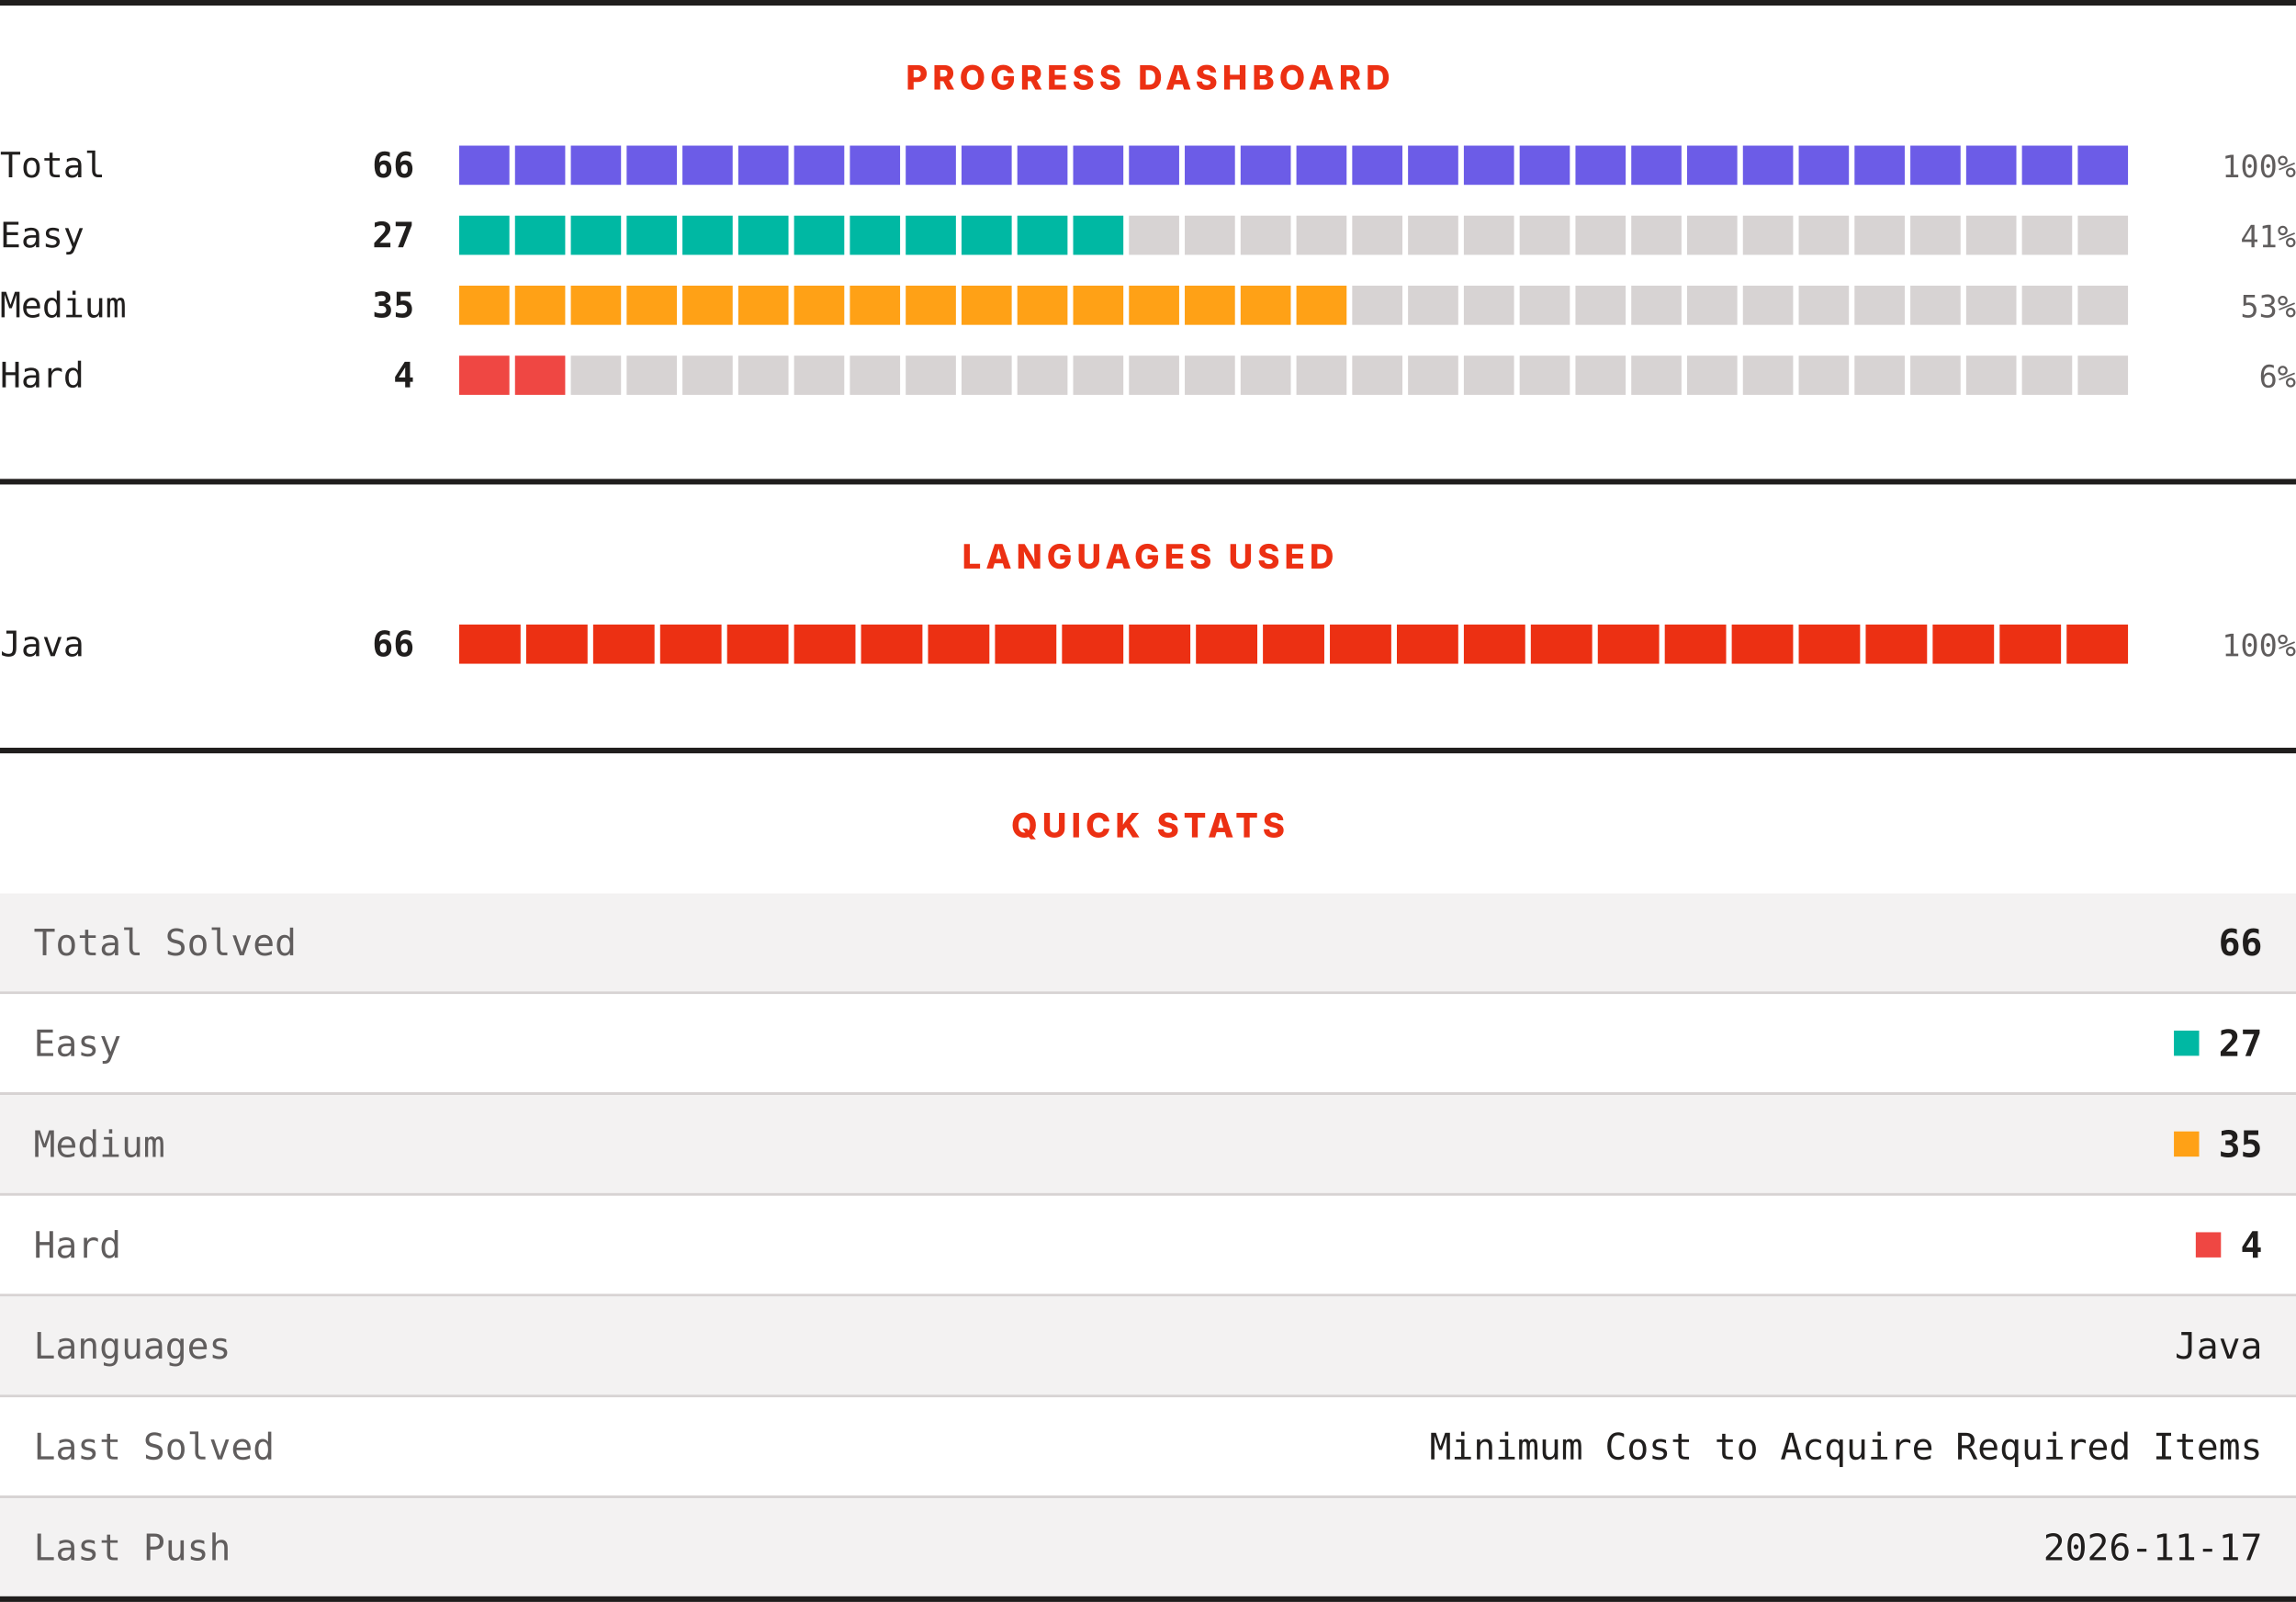
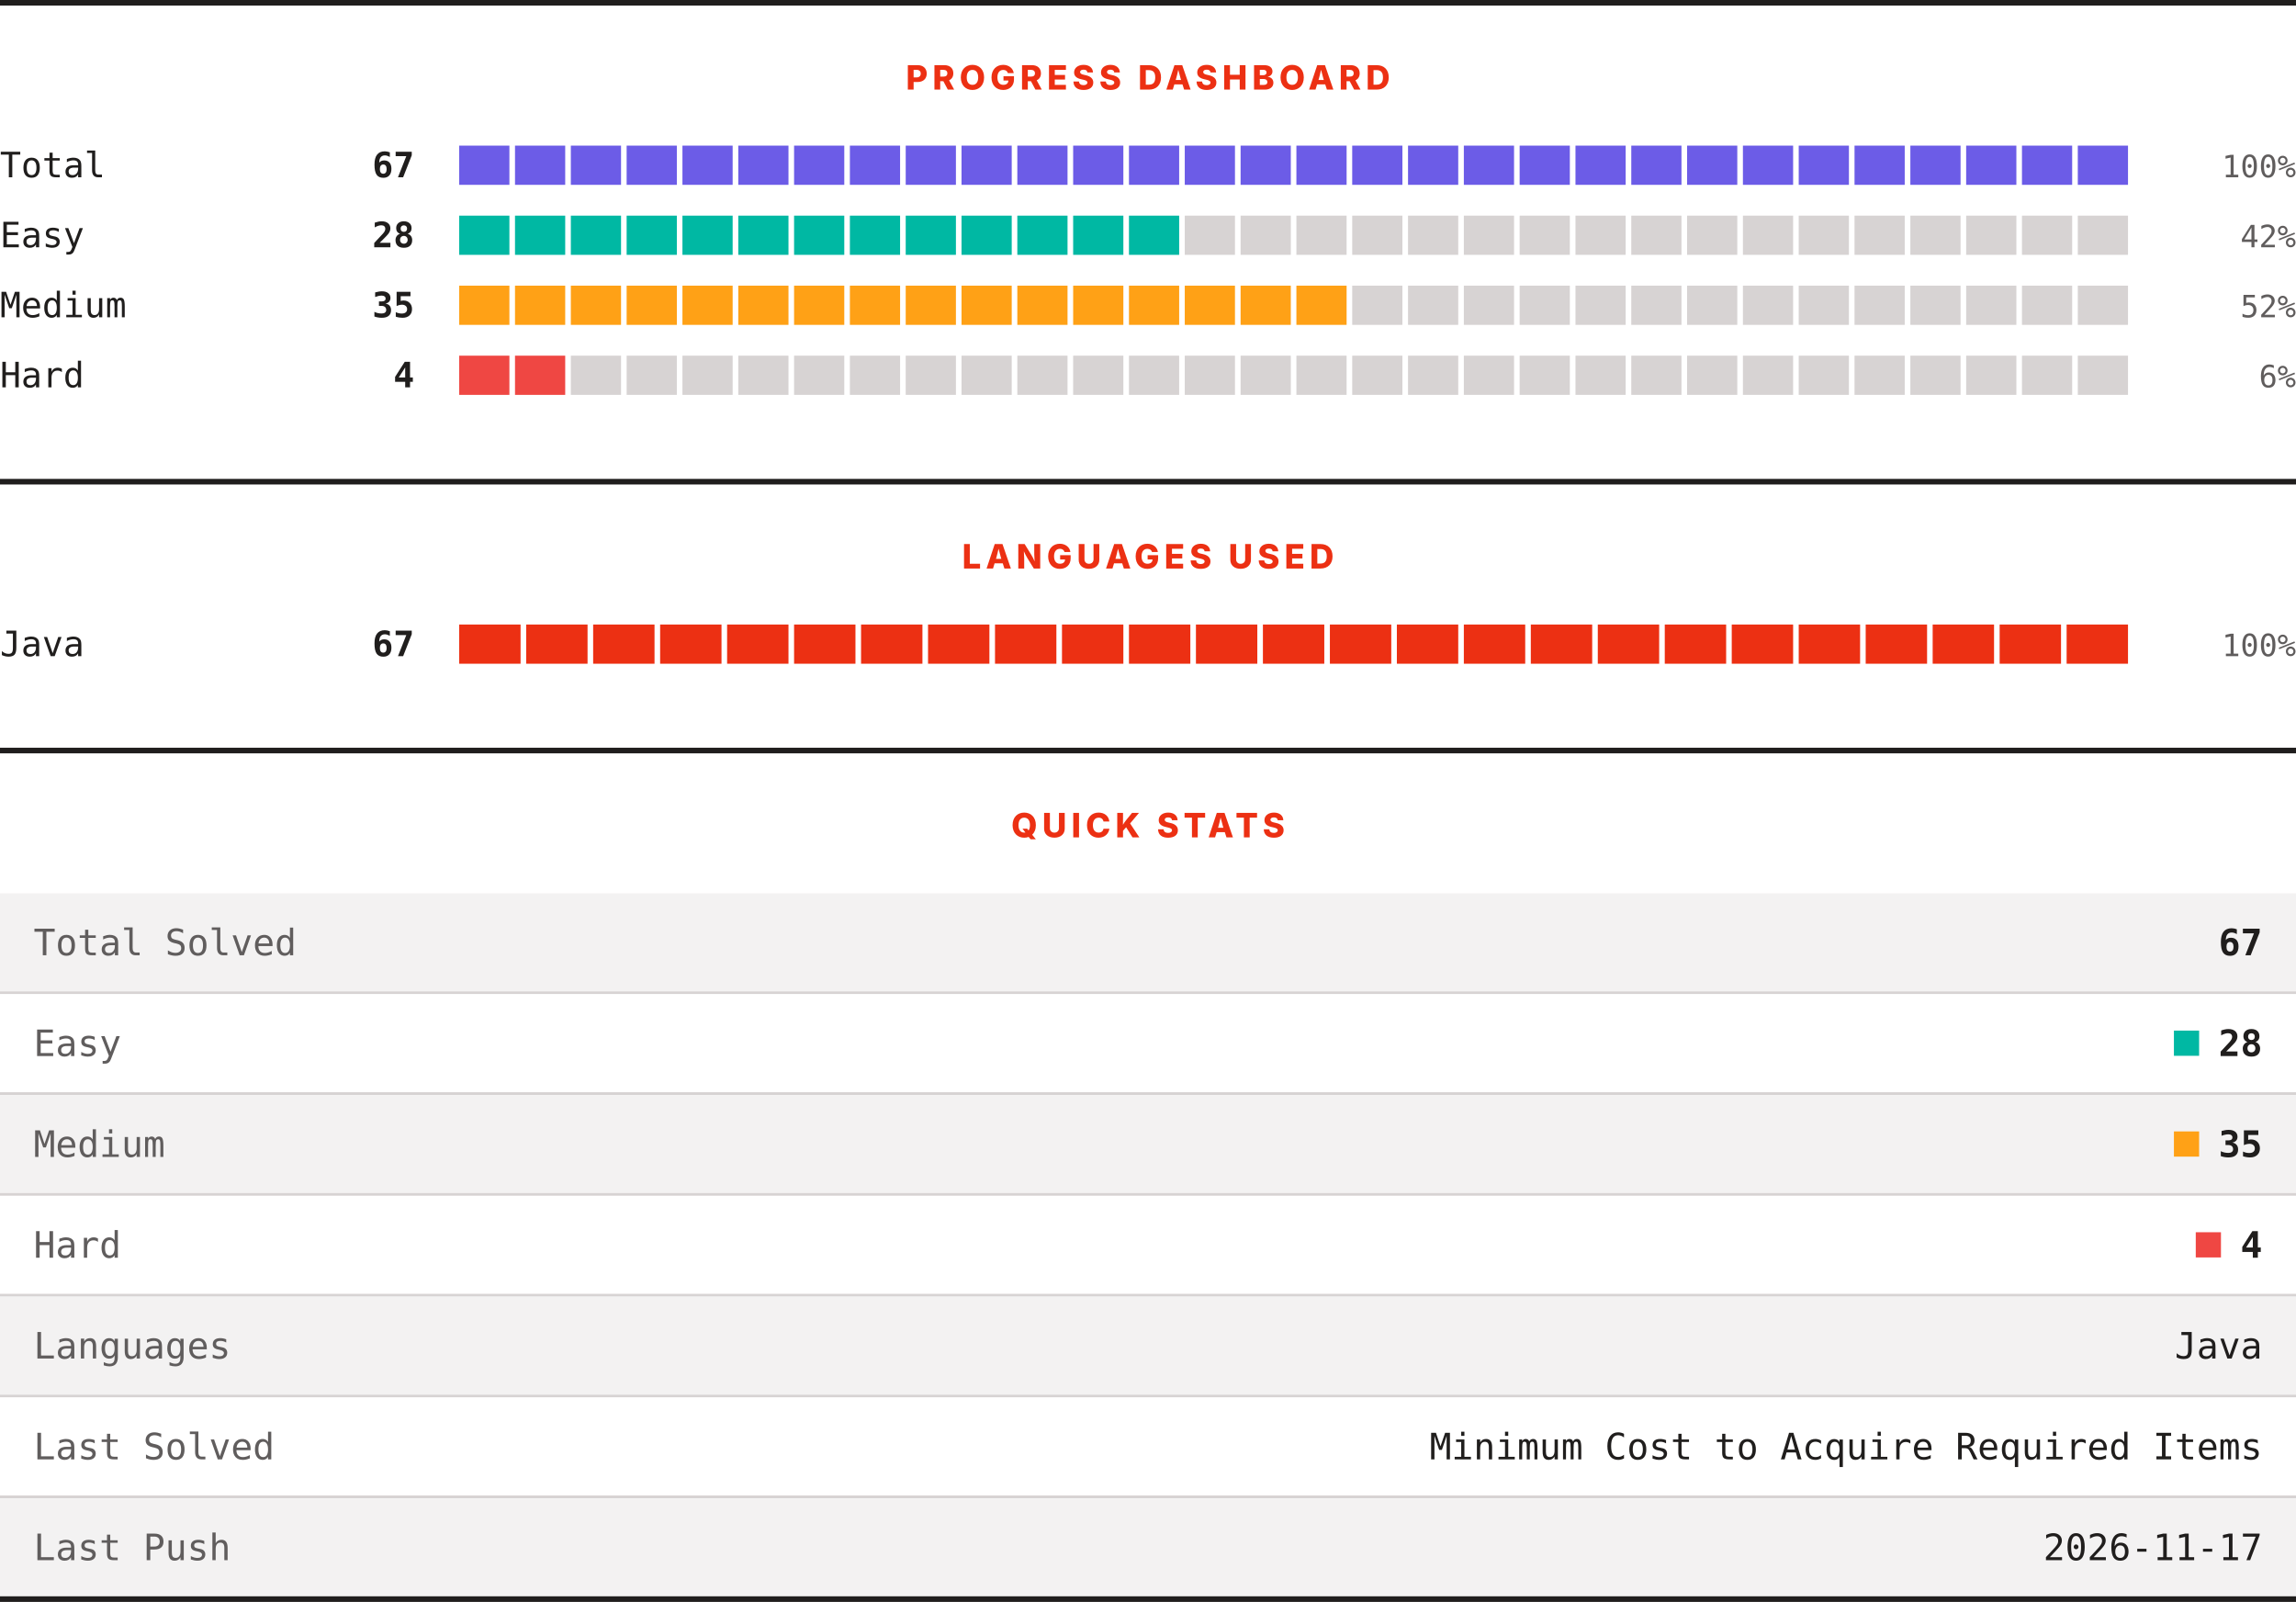
<svg xmlns="http://www.w3.org/2000/svg" width="820" height="572" viewBox="0 0 820 572" role="img" aria-label="LeetCode progress, languages and quick stats">
  <rect width="820" height="572" fill="#ffffff" />
  <rect x="0" y="0" width="820" height="2" fill="#201e1d" />
  <text x="410" y="32" text-anchor="middle" font-family="Archivo, system-ui, -apple-system, Segoe UI, sans-serif" font-size="12" font-weight="800" letter-spacing="1.68" fill="#ec3013">PROGRESS DASHBOARD</text>
  <text x="0" y="63.3" font-family="ui-monospace, SFMono-Regular, Menlo, Consolas, monospace" font-size="12.5" fill="#201e1d">Total</text>
-   <text x="148" y="63.3" text-anchor="end" font-family="ui-monospace, SFMono-Regular, Menlo, Consolas, monospace" font-size="12.5" font-weight="700" fill="#201e1d">66</text>
+   <text x="148" y="63.3" text-anchor="end" font-family="ui-monospace, SFMono-Regular, Menlo, Consolas, monospace" font-size="12.5" font-weight="700" fill="#201e1d">67</text>
  <rect x="164.00" y="52" width="17.93" height="14" fill="#6c5ce7" />
  <rect x="183.93" y="52" width="17.93" height="14" fill="#6c5ce7" />
  <rect x="203.87" y="52" width="17.93" height="14" fill="#6c5ce7" />
  <rect x="223.80" y="52" width="17.93" height="14" fill="#6c5ce7" />
  <rect x="243.73" y="52" width="17.93" height="14" fill="#6c5ce7" />
  <rect x="263.67" y="52" width="17.93" height="14" fill="#6c5ce7" />
  <rect x="283.60" y="52" width="17.93" height="14" fill="#6c5ce7" />
  <rect x="303.53" y="52" width="17.93" height="14" fill="#6c5ce7" />
  <rect x="323.47" y="52" width="17.93" height="14" fill="#6c5ce7" />
  <rect x="343.40" y="52" width="17.93" height="14" fill="#6c5ce7" />
  <rect x="363.33" y="52" width="17.93" height="14" fill="#6c5ce7" />
  <rect x="383.27" y="52" width="17.93" height="14" fill="#6c5ce7" />
  <rect x="403.20" y="52" width="17.93" height="14" fill="#6c5ce7" />
  <rect x="423.13" y="52" width="17.93" height="14" fill="#6c5ce7" />
  <rect x="443.07" y="52" width="17.93" height="14" fill="#6c5ce7" />
  <rect x="463.00" y="52" width="17.93" height="14" fill="#6c5ce7" />
  <rect x="482.93" y="52" width="17.93" height="14" fill="#6c5ce7" />
  <rect x="502.87" y="52" width="17.93" height="14" fill="#6c5ce7" />
  <rect x="522.80" y="52" width="17.93" height="14" fill="#6c5ce7" />
  <rect x="542.73" y="52" width="17.93" height="14" fill="#6c5ce7" />
  <rect x="562.67" y="52" width="17.93" height="14" fill="#6c5ce7" />
  <rect x="582.60" y="52" width="17.93" height="14" fill="#6c5ce7" />
  <rect x="602.53" y="52" width="17.93" height="14" fill="#6c5ce7" />
  <rect x="622.47" y="52" width="17.93" height="14" fill="#6c5ce7" />
  <rect x="642.40" y="52" width="17.93" height="14" fill="#6c5ce7" />
  <rect x="662.33" y="52" width="17.93" height="14" fill="#6c5ce7" />
  <rect x="682.27" y="52" width="17.93" height="14" fill="#6c5ce7" />
  <rect x="702.20" y="52" width="17.93" height="14" fill="#6c5ce7" />
  <rect x="722.13" y="52" width="17.93" height="14" fill="#6c5ce7" />
  <rect x="742.07" y="52" width="17.93" height="14" fill="#6c5ce7" />
  <text x="820" y="63.3" text-anchor="end" font-family="ui-monospace, SFMono-Regular, Menlo, Consolas, monospace" font-size="11" fill="#605d5d">100%</text>
  <text x="0" y="88.3" font-family="ui-monospace, SFMono-Regular, Menlo, Consolas, monospace" font-size="12.5" fill="#201e1d">Easy</text>
-   <text x="148" y="88.3" text-anchor="end" font-family="ui-monospace, SFMono-Regular, Menlo, Consolas, monospace" font-size="12.5" font-weight="700" fill="#201e1d">27</text>
+   <text x="148" y="88.3" text-anchor="end" font-family="ui-monospace, SFMono-Regular, Menlo, Consolas, monospace" font-size="12.5" font-weight="700" fill="#201e1d">28</text>
  <rect x="164.00" y="77" width="17.93" height="14" fill="#00b8a3" />
  <rect x="183.93" y="77" width="17.93" height="14" fill="#00b8a3" />
  <rect x="203.87" y="77" width="17.93" height="14" fill="#00b8a3" />
  <rect x="223.80" y="77" width="17.93" height="14" fill="#00b8a3" />
  <rect x="243.73" y="77" width="17.93" height="14" fill="#00b8a3" />
  <rect x="263.67" y="77" width="17.93" height="14" fill="#00b8a3" />
  <rect x="283.60" y="77" width="17.93" height="14" fill="#00b8a3" />
  <rect x="303.53" y="77" width="17.93" height="14" fill="#00b8a3" />
  <rect x="323.47" y="77" width="17.93" height="14" fill="#00b8a3" />
  <rect x="343.40" y="77" width="17.93" height="14" fill="#00b8a3" />
  <rect x="363.33" y="77" width="17.93" height="14" fill="#00b8a3" />
  <rect x="383.27" y="77" width="17.93" height="14" fill="#00b8a3" />
-   <rect x="403.20" y="77" width="17.93" height="14" fill="#d7d3d3" />
+   <rect x="403.20" y="77" width="17.93" height="14" fill="#00b8a3" />
  <rect x="423.13" y="77" width="17.93" height="14" fill="#d7d3d3" />
  <rect x="443.07" y="77" width="17.93" height="14" fill="#d7d3d3" />
  <rect x="463.00" y="77" width="17.93" height="14" fill="#d7d3d3" />
  <rect x="482.93" y="77" width="17.93" height="14" fill="#d7d3d3" />
  <rect x="502.87" y="77" width="17.93" height="14" fill="#d7d3d3" />
  <rect x="522.80" y="77" width="17.93" height="14" fill="#d7d3d3" />
  <rect x="542.73" y="77" width="17.93" height="14" fill="#d7d3d3" />
  <rect x="562.67" y="77" width="17.93" height="14" fill="#d7d3d3" />
  <rect x="582.60" y="77" width="17.93" height="14" fill="#d7d3d3" />
  <rect x="602.53" y="77" width="17.93" height="14" fill="#d7d3d3" />
  <rect x="622.47" y="77" width="17.93" height="14" fill="#d7d3d3" />
  <rect x="642.40" y="77" width="17.93" height="14" fill="#d7d3d3" />
  <rect x="662.33" y="77" width="17.93" height="14" fill="#d7d3d3" />
  <rect x="682.27" y="77" width="17.93" height="14" fill="#d7d3d3" />
  <rect x="702.20" y="77" width="17.93" height="14" fill="#d7d3d3" />
  <rect x="722.13" y="77" width="17.93" height="14" fill="#d7d3d3" />
  <rect x="742.07" y="77" width="17.93" height="14" fill="#d7d3d3" />
-   <text x="820" y="88.3" text-anchor="end" font-family="ui-monospace, SFMono-Regular, Menlo, Consolas, monospace" font-size="11" fill="#605d5d">41%</text>
+   <text x="820" y="88.3" text-anchor="end" font-family="ui-monospace, SFMono-Regular, Menlo, Consolas, monospace" font-size="11" fill="#605d5d">42%</text>
  <text x="0" y="113.3" font-family="ui-monospace, SFMono-Regular, Menlo, Consolas, monospace" font-size="12.5" fill="#201e1d">Medium</text>
  <text x="148" y="113.3" text-anchor="end" font-family="ui-monospace, SFMono-Regular, Menlo, Consolas, monospace" font-size="12.5" font-weight="700" fill="#201e1d">35</text>
  <rect x="164.00" y="102" width="17.93" height="14" fill="#ffa116" />
  <rect x="183.93" y="102" width="17.93" height="14" fill="#ffa116" />
  <rect x="203.87" y="102" width="17.93" height="14" fill="#ffa116" />
  <rect x="223.80" y="102" width="17.93" height="14" fill="#ffa116" />
  <rect x="243.73" y="102" width="17.93" height="14" fill="#ffa116" />
  <rect x="263.67" y="102" width="17.93" height="14" fill="#ffa116" />
  <rect x="283.60" y="102" width="17.93" height="14" fill="#ffa116" />
  <rect x="303.53" y="102" width="17.93" height="14" fill="#ffa116" />
  <rect x="323.47" y="102" width="17.93" height="14" fill="#ffa116" />
  <rect x="343.40" y="102" width="17.93" height="14" fill="#ffa116" />
  <rect x="363.33" y="102" width="17.93" height="14" fill="#ffa116" />
  <rect x="383.27" y="102" width="17.93" height="14" fill="#ffa116" />
  <rect x="403.20" y="102" width="17.93" height="14" fill="#ffa116" />
  <rect x="423.13" y="102" width="17.93" height="14" fill="#ffa116" />
  <rect x="443.07" y="102" width="17.93" height="14" fill="#ffa116" />
  <rect x="463.00" y="102" width="17.93" height="14" fill="#ffa116" />
  <rect x="482.93" y="102" width="17.93" height="14" fill="#d7d3d3" />
  <rect x="502.87" y="102" width="17.93" height="14" fill="#d7d3d3" />
  <rect x="522.80" y="102" width="17.93" height="14" fill="#d7d3d3" />
  <rect x="542.73" y="102" width="17.93" height="14" fill="#d7d3d3" />
  <rect x="562.67" y="102" width="17.93" height="14" fill="#d7d3d3" />
  <rect x="582.60" y="102" width="17.93" height="14" fill="#d7d3d3" />
  <rect x="602.53" y="102" width="17.93" height="14" fill="#d7d3d3" />
  <rect x="622.47" y="102" width="17.93" height="14" fill="#d7d3d3" />
  <rect x="642.40" y="102" width="17.93" height="14" fill="#d7d3d3" />
  <rect x="662.33" y="102" width="17.93" height="14" fill="#d7d3d3" />
  <rect x="682.27" y="102" width="17.93" height="14" fill="#d7d3d3" />
  <rect x="702.20" y="102" width="17.93" height="14" fill="#d7d3d3" />
  <rect x="722.13" y="102" width="17.93" height="14" fill="#d7d3d3" />
  <rect x="742.07" y="102" width="17.93" height="14" fill="#d7d3d3" />
-   <text x="820" y="113.3" text-anchor="end" font-family="ui-monospace, SFMono-Regular, Menlo, Consolas, monospace" font-size="11" fill="#605d5d">53%</text>
+   <text x="820" y="113.3" text-anchor="end" font-family="ui-monospace, SFMono-Regular, Menlo, Consolas, monospace" font-size="11" fill="#605d5d">52%</text>
  <text x="0" y="138.3" font-family="ui-monospace, SFMono-Regular, Menlo, Consolas, monospace" font-size="12.5" fill="#201e1d">Hard</text>
  <text x="148" y="138.3" text-anchor="end" font-family="ui-monospace, SFMono-Regular, Menlo, Consolas, monospace" font-size="12.5" font-weight="700" fill="#201e1d">4</text>
  <rect x="164.00" y="127" width="17.93" height="14" fill="#ef4743" />
  <rect x="183.93" y="127" width="17.93" height="14" fill="#ef4743" />
  <rect x="203.87" y="127" width="17.93" height="14" fill="#d7d3d3" />
  <rect x="223.80" y="127" width="17.93" height="14" fill="#d7d3d3" />
  <rect x="243.73" y="127" width="17.93" height="14" fill="#d7d3d3" />
  <rect x="263.67" y="127" width="17.93" height="14" fill="#d7d3d3" />
  <rect x="283.60" y="127" width="17.93" height="14" fill="#d7d3d3" />
  <rect x="303.53" y="127" width="17.93" height="14" fill="#d7d3d3" />
  <rect x="323.47" y="127" width="17.93" height="14" fill="#d7d3d3" />
  <rect x="343.40" y="127" width="17.93" height="14" fill="#d7d3d3" />
  <rect x="363.33" y="127" width="17.93" height="14" fill="#d7d3d3" />
  <rect x="383.27" y="127" width="17.93" height="14" fill="#d7d3d3" />
  <rect x="403.20" y="127" width="17.93" height="14" fill="#d7d3d3" />
  <rect x="423.13" y="127" width="17.93" height="14" fill="#d7d3d3" />
  <rect x="443.07" y="127" width="17.93" height="14" fill="#d7d3d3" />
  <rect x="463.00" y="127" width="17.93" height="14" fill="#d7d3d3" />
  <rect x="482.93" y="127" width="17.93" height="14" fill="#d7d3d3" />
  <rect x="502.87" y="127" width="17.93" height="14" fill="#d7d3d3" />
  <rect x="522.80" y="127" width="17.93" height="14" fill="#d7d3d3" />
  <rect x="542.73" y="127" width="17.93" height="14" fill="#d7d3d3" />
  <rect x="562.67" y="127" width="17.93" height="14" fill="#d7d3d3" />
  <rect x="582.60" y="127" width="17.93" height="14" fill="#d7d3d3" />
  <rect x="602.53" y="127" width="17.93" height="14" fill="#d7d3d3" />
  <rect x="622.47" y="127" width="17.93" height="14" fill="#d7d3d3" />
  <rect x="642.40" y="127" width="17.93" height="14" fill="#d7d3d3" />
  <rect x="662.33" y="127" width="17.93" height="14" fill="#d7d3d3" />
  <rect x="682.27" y="127" width="17.93" height="14" fill="#d7d3d3" />
  <rect x="702.20" y="127" width="17.93" height="14" fill="#d7d3d3" />
  <rect x="722.13" y="127" width="17.93" height="14" fill="#d7d3d3" />
  <rect x="742.07" y="127" width="17.93" height="14" fill="#d7d3d3" />
  <text x="820" y="138.3" text-anchor="end" font-family="ui-monospace, SFMono-Regular, Menlo, Consolas, monospace" font-size="11" fill="#605d5d">6%</text>
  <rect x="0" y="171" width="820" height="2" fill="#201e1d" />
  <text x="410" y="203" text-anchor="middle" font-family="Archivo, system-ui, -apple-system, Segoe UI, sans-serif" font-size="12" font-weight="800" letter-spacing="1.68" fill="#ec3013">LANGUAGES USED</text>
  <text x="0" y="234.3" font-family="ui-monospace, SFMono-Regular, Menlo, Consolas, monospace" font-size="12.5" fill="#201e1d">Java</text>
-   <text x="148" y="234.3" text-anchor="end" font-family="ui-monospace, SFMono-Regular, Menlo, Consolas, monospace" font-size="12.5" font-weight="700" fill="#201e1d">66</text>
+   <text x="148" y="234.3" text-anchor="end" font-family="ui-monospace, SFMono-Regular, Menlo, Consolas, monospace" font-size="12.5" font-weight="700" fill="#201e1d">67</text>
  <rect x="164.00" y="223" width="21.92" height="14" fill="#ec3013" />
  <rect x="187.92" y="223" width="21.92" height="14" fill="#ec3013" />
  <rect x="211.84" y="223" width="21.92" height="14" fill="#ec3013" />
  <rect x="235.76" y="223" width="21.92" height="14" fill="#ec3013" />
  <rect x="259.68" y="223" width="21.92" height="14" fill="#ec3013" />
  <rect x="283.60" y="223" width="21.92" height="14" fill="#ec3013" />
  <rect x="307.52" y="223" width="21.92" height="14" fill="#ec3013" />
  <rect x="331.44" y="223" width="21.92" height="14" fill="#ec3013" />
  <rect x="355.36" y="223" width="21.92" height="14" fill="#ec3013" />
  <rect x="379.28" y="223" width="21.92" height="14" fill="#ec3013" />
  <rect x="403.20" y="223" width="21.92" height="14" fill="#ec3013" />
  <rect x="427.12" y="223" width="21.92" height="14" fill="#ec3013" />
  <rect x="451.04" y="223" width="21.92" height="14" fill="#ec3013" />
  <rect x="474.96" y="223" width="21.92" height="14" fill="#ec3013" />
  <rect x="498.88" y="223" width="21.92" height="14" fill="#ec3013" />
  <rect x="522.80" y="223" width="21.92" height="14" fill="#ec3013" />
  <rect x="546.72" y="223" width="21.92" height="14" fill="#ec3013" />
  <rect x="570.64" y="223" width="21.92" height="14" fill="#ec3013" />
  <rect x="594.56" y="223" width="21.92" height="14" fill="#ec3013" />
  <rect x="618.48" y="223" width="21.92" height="14" fill="#ec3013" />
  <rect x="642.40" y="223" width="21.92" height="14" fill="#ec3013" />
  <rect x="666.32" y="223" width="21.92" height="14" fill="#ec3013" />
  <rect x="690.24" y="223" width="21.92" height="14" fill="#ec3013" />
  <rect x="714.16" y="223" width="21.92" height="14" fill="#ec3013" />
  <rect x="738.08" y="223" width="21.92" height="14" fill="#ec3013" />
  <text x="820" y="234.3" text-anchor="end" font-family="ui-monospace, SFMono-Regular, Menlo, Consolas, monospace" font-size="11" fill="#605d5d">100%</text>
  <rect x="0" y="267" width="820" height="2" fill="#201e1d" />
  <text x="410" y="299" text-anchor="middle" font-family="Archivo, system-ui, -apple-system, Segoe UI, sans-serif" font-size="12" font-weight="800" letter-spacing="1.68" fill="#ec3013">QUICK STATS</text>
  <rect x="0" y="319" width="820" height="35" fill="#f3f2f2" />
  <text x="12" y="341.1" font-family="ui-monospace, SFMono-Regular, Menlo, Consolas, monospace" font-size="13" fill="#605d5d">Total Solved</text>
-   <text x="808" y="341.1" text-anchor="end" font-family="ui-monospace, SFMono-Regular, Menlo, Consolas, monospace" font-size="13" font-weight="700" fill="#201e1d">66</text>
+   <text x="808" y="341.1" text-anchor="end" font-family="ui-monospace, SFMono-Regular, Menlo, Consolas, monospace" font-size="13" font-weight="700" fill="#201e1d">67</text>
  <rect x="0" y="354" width="820" height="1" fill="#d7d3d3" />
  <rect x="0" y="355" width="820" height="35" fill="#ffffff" />
  <text x="12" y="377.1" font-family="ui-monospace, SFMono-Regular, Menlo, Consolas, monospace" font-size="13" fill="#605d5d">Easy</text>
  <rect x="776.4" y="368" width="9" height="9" fill="#00b8a3" />
-   <text x="808" y="377.1" text-anchor="end" font-family="ui-monospace, SFMono-Regular, Menlo, Consolas, monospace" font-size="13" font-weight="700" fill="#201e1d">27</text>
+   <text x="808" y="377.1" text-anchor="end" font-family="ui-monospace, SFMono-Regular, Menlo, Consolas, monospace" font-size="13" font-weight="700" fill="#201e1d">28</text>
  <rect x="0" y="390" width="820" height="1" fill="#d7d3d3" />
  <rect x="0" y="391" width="820" height="35" fill="#f3f2f2" />
  <text x="12" y="413.1" font-family="ui-monospace, SFMono-Regular, Menlo, Consolas, monospace" font-size="13" fill="#605d5d">Medium</text>
  <rect x="776.4" y="404" width="9" height="9" fill="#ffa116" />
  <text x="808" y="413.1" text-anchor="end" font-family="ui-monospace, SFMono-Regular, Menlo, Consolas, monospace" font-size="13" font-weight="700" fill="#201e1d">35</text>
  <rect x="0" y="426" width="820" height="1" fill="#d7d3d3" />
  <rect x="0" y="427" width="820" height="35" fill="#ffffff" />
  <text x="12" y="449.1" font-family="ui-monospace, SFMono-Regular, Menlo, Consolas, monospace" font-size="13" fill="#605d5d">Hard</text>
  <rect x="784.2" y="440" width="9" height="9" fill="#ef4743" />
  <text x="808" y="449.1" text-anchor="end" font-family="ui-monospace, SFMono-Regular, Menlo, Consolas, monospace" font-size="13" font-weight="700" fill="#201e1d">4</text>
  <rect x="0" y="462" width="820" height="1" fill="#d7d3d3" />
  <rect x="0" y="463" width="820" height="35" fill="#f3f2f2" />
  <text x="12" y="485.1" font-family="ui-monospace, SFMono-Regular, Menlo, Consolas, monospace" font-size="13" fill="#605d5d">Languages</text>
  <text x="808" y="485.1" text-anchor="end" font-family="ui-monospace, SFMono-Regular, Menlo, Consolas, monospace" font-size="13" fill="#201e1d">Java</text>
  <rect x="0" y="498" width="820" height="1" fill="#d7d3d3" />
  <rect x="0" y="499" width="820" height="35" fill="#ffffff" />
  <text x="12" y="521.1" font-family="ui-monospace, SFMono-Regular, Menlo, Consolas, monospace" font-size="13" fill="#605d5d">Last Solved</text>
  <text x="808" y="521.1" text-anchor="end" font-family="ui-monospace, SFMono-Regular, Menlo, Consolas, monospace" font-size="13" fill="#201e1d">Minimum Cost to Acquire Required Items</text>
  <rect x="0" y="534" width="820" height="1" fill="#d7d3d3" />
  <rect x="0" y="535" width="820" height="35" fill="#f3f2f2" />
  <text x="12" y="557.1" font-family="ui-monospace, SFMono-Regular, Menlo, Consolas, monospace" font-size="13" fill="#605d5d">Last Push</text>
  <text x="808" y="557.1" text-anchor="end" font-family="ui-monospace, SFMono-Regular, Menlo, Consolas, monospace" font-size="13" fill="#201e1d">2026-11-17</text>
  <rect x="0" y="570" width="820" height="2" fill="#201e1d" />
</svg>
